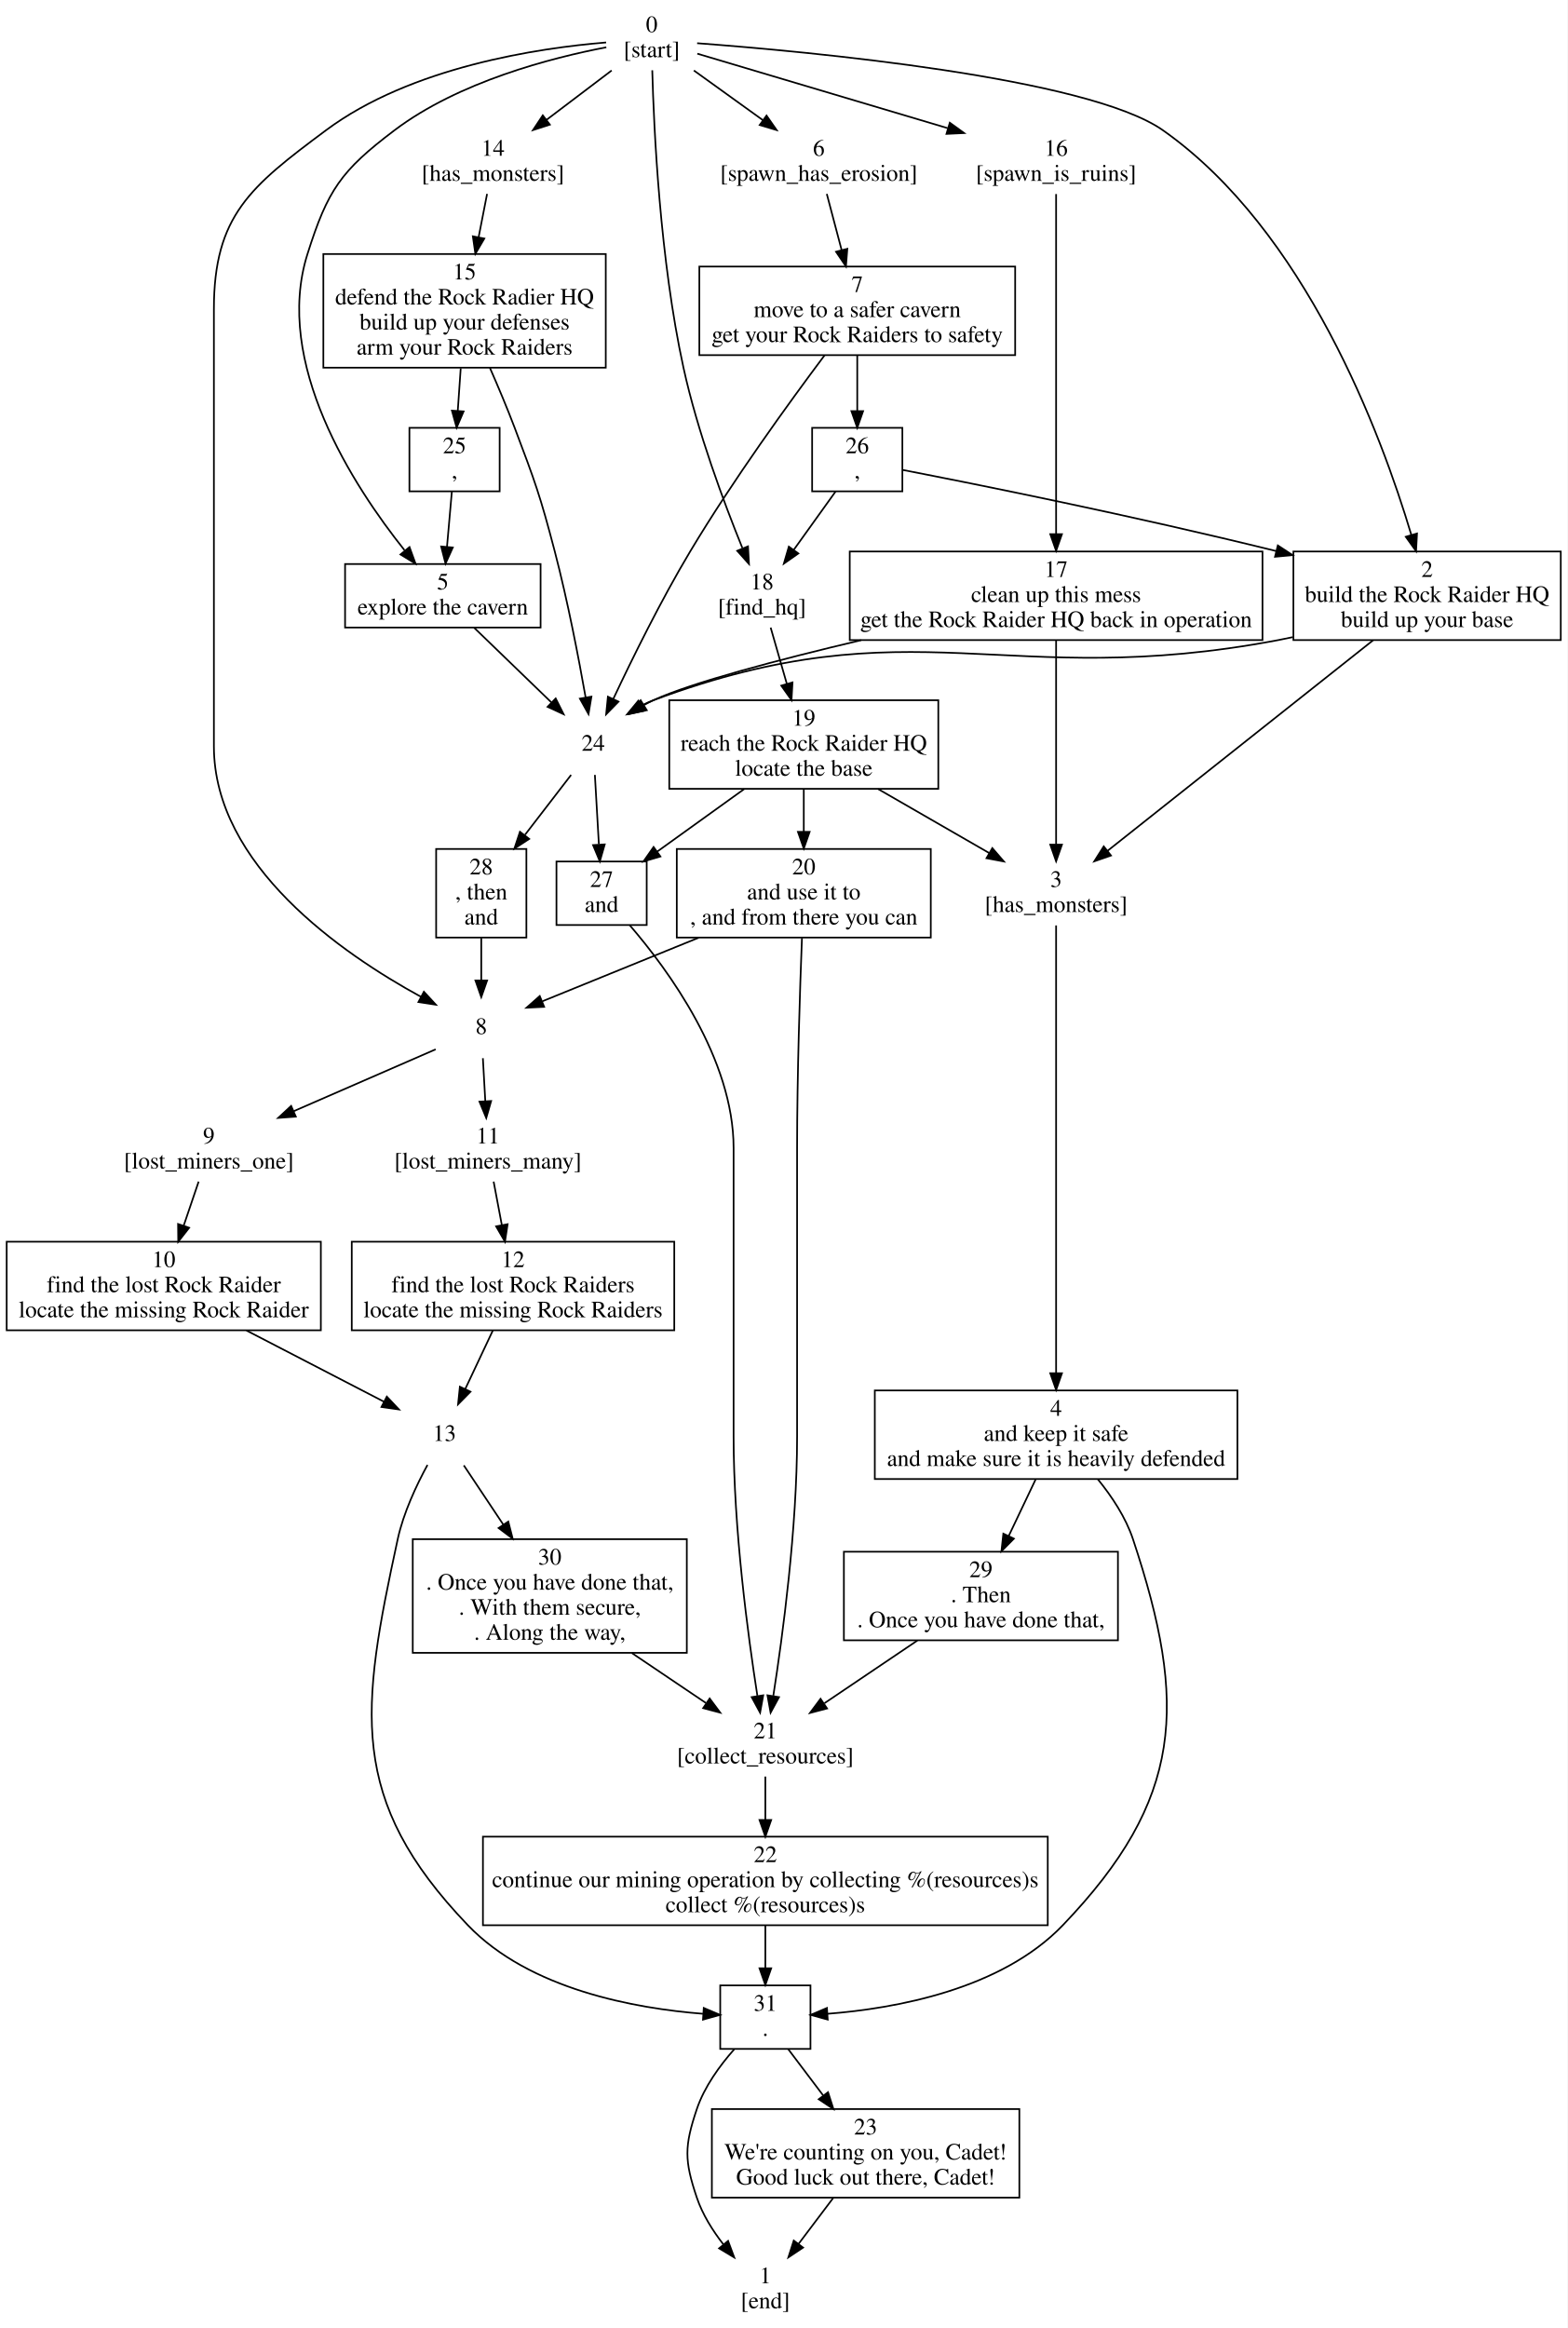
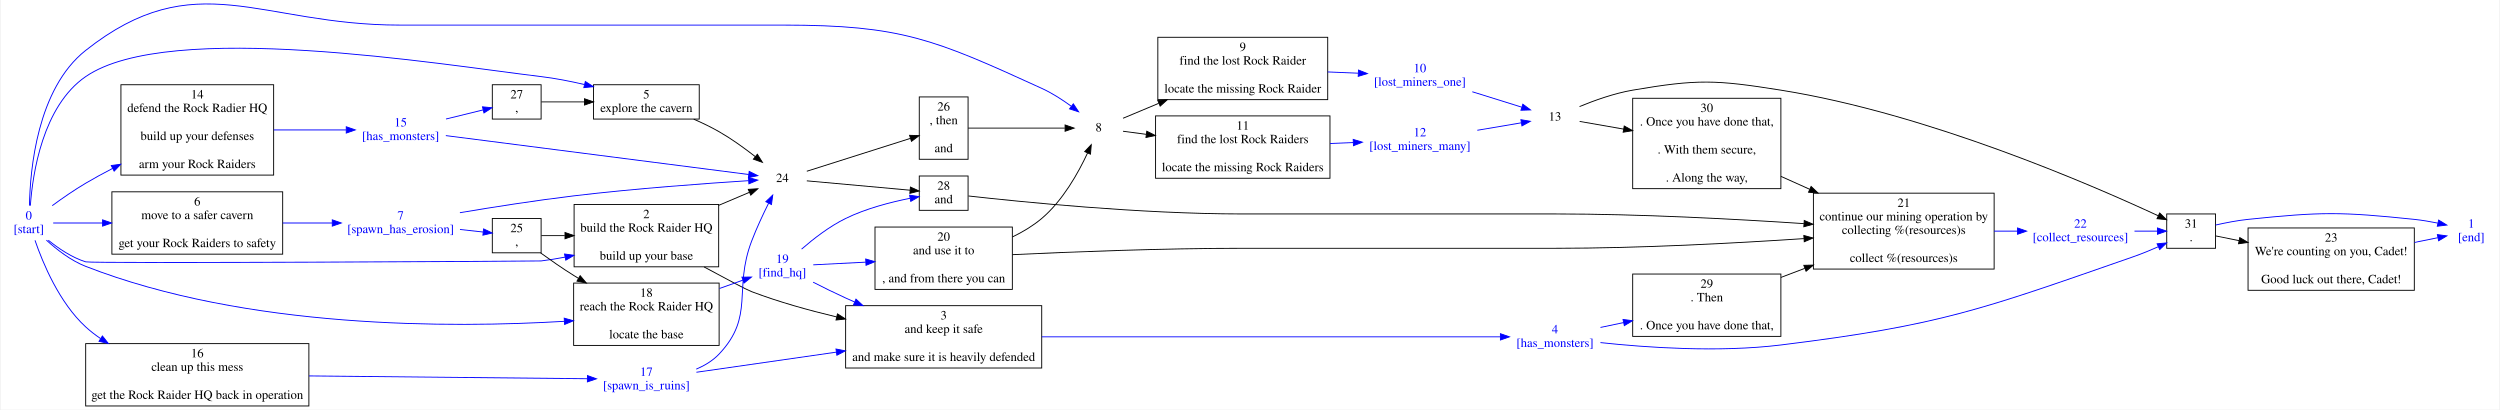
- <svg xmlns="http://www.w3.org/2000/svg" width="938pt" height="1393pt" viewBox="0.00 0.00 938.00 1393.00">
-   <g id="graph0" class="graph" transform="scale(1 1) rotate(0) translate(4 1389)">
-     <polygon fill="white" stroke="transparent" points="-4,4 -4,-1389 934,-1389 934,4 -4,4" />
+ <svg xmlns="http://www.w3.org/2000/svg" width="2765pt" height="453pt" viewBox="0.00 0.00 2765.00 453.27">
+   <g id="graph0" class="graph" transform="scale(1 1) rotate(0) translate(4 449.27)">
+     <polygon fill="white" stroke="transparent" points="-4,4 -4,-449.27 2761,-449.27 2761,4 -4,4" />
    <g id="node1" class="node">
-       <text text-anchor="middle" x="386" y="-1369.8" font-family="Times,serif" font-size="14.00">0</text>
-       <text text-anchor="middle" x="386" y="-1354.8" font-family="Times,serif" font-size="14.00">[start]</text>
+       <text text-anchor="middle" x="27" y="-206.3" font-family="Times,serif" font-size="14.00" fill="blue">0</text>
+       <text text-anchor="middle" x="27" y="-191.3" font-family="Times,serif" font-size="14.00" fill="blue">[start]</text>
    </g>
    <g id="node3" class="node">
-       <polygon fill="none" stroke="black" points="930,-1059 770,-1059 770,-1006 930,-1006 930,-1059" />
-       <text text-anchor="middle" x="850" y="-1043.8" font-family="Times,serif" font-size="14.00">2</text>
-       <text text-anchor="middle" x="850" y="-1028.8" font-family="Times,serif" font-size="14.00">build the Rock Raider HQ</text>
-       <text text-anchor="middle" x="850" y="-1013.8" font-family="Times,serif" font-size="14.00">build up your base</text>
+       <polygon fill="none" stroke="black" points="790.5,-223 630.5,-223 630.5,-154 790.5,-154 790.5,-223" />
+       <text text-anchor="middle" x="710.5" y="-207.8" font-family="Times,serif" font-size="14.00">2</text>
+       <text text-anchor="middle" x="710.5" y="-192.8" font-family="Times,serif" font-size="14.00">build the Rock Raider HQ</text>
+       <text text-anchor="middle" x="710.5" y="-161.8" font-family="Times,serif" font-size="14.00">build up your base</text>
    </g>
    <g id="edge2" class="edge">
-       <path fill="none" stroke="black" d="M413.18,-1363.14C479.42,-1358.17 647.02,-1342.7 692,-1311 777.25,-1250.92 822.53,-1129.29 840.54,-1069.01" />
-       <polygon fill="black" stroke="black" points="843.97,-1069.77 843.4,-1059.19 837.25,-1067.82 843.97,-1069.77" />
+       <path fill="none" stroke="blue" d="M48.64,-183.41C59.95,-174.26 74.75,-164.27 90,-159.5 96.33,-157.52 591.52,-160.2 594,-160.5 602.63,-161.55 611.55,-163.01 620.43,-164.72" />
+       <polygon fill="blue" stroke="blue" points="619.92,-168.19 630.42,-166.75 621.32,-161.33 619.92,-168.19" />
    </g>
    <g id="node6" class="node">
-       <polygon fill="none" stroke="black" points="319.5,-1051.5 202.5,-1051.5 202.5,-1013.5 319.5,-1013.5 319.5,-1051.5" />
-       <text text-anchor="middle" x="261" y="-1036.3" font-family="Times,serif" font-size="14.00">5</text>
-       <text text-anchor="middle" x="261" y="-1021.3" font-family="Times,serif" font-size="14.00">explore the cavern</text>
+       <polygon fill="none" stroke="black" points="769,-355.5 652,-355.5 652,-317.5 769,-317.5 769,-355.5" />
+       <text text-anchor="middle" x="710.5" y="-340.3" font-family="Times,serif" font-size="14.00">5</text>
+       <text text-anchor="middle" x="710.5" y="-325.3" font-family="Times,serif" font-size="14.00">explore the cavern</text>
    </g>
    <g id="edge1" class="edge">
-       <path fill="none" stroke="black" d="M358.83,-1360.71C326.04,-1354.42 270.52,-1340.15 232,-1311 199.95,-1286.75 192.12,-1275.33 180,-1237 159.43,-1171.95 207.49,-1098.11 238.07,-1059.77" />
-       <polygon fill="black" stroke="black" points="241.06,-1061.65 244.68,-1051.69 235.64,-1057.22 241.06,-1061.65" />
+       <path fill="none" stroke="blue" d="M28.76,-221.67C31.31,-256.99 42.37,-331.73 90,-364.5 182.27,-427.98 482.79,-377.79 594,-364.5 609.63,-362.63 626.2,-359.39 641.76,-355.76" />
+       <polygon fill="blue" stroke="blue" points="642.93,-359.08 651.83,-353.33 641.28,-352.28 642.93,-359.08" />
    </g>
    <g id="node7" class="node">
-       <text text-anchor="middle" x="486" y="-1295.8" font-family="Times,serif" font-size="14.00">6</text>
-       <text text-anchor="middle" x="486" y="-1280.8" font-family="Times,serif" font-size="14.00">[spawn_has_erosion]</text>
+       <polygon fill="none" stroke="black" points="308,-237 119,-237 119,-168 308,-168 308,-237" />
+       <text text-anchor="middle" x="213.5" y="-221.8" font-family="Times,serif" font-size="14.00">6</text>
+       <text text-anchor="middle" x="213.5" y="-206.8" font-family="Times,serif" font-size="14.00">move to a safer cavern</text>
+       <text text-anchor="middle" x="213.5" y="-175.8" font-family="Times,serif" font-size="14.00">get your Rock Raiders to safety</text>
    </g>
    <g id="edge5" class="edge">
-       <path fill="none" stroke="black" d="M411.23,-1346.83C423.79,-1337.79 439.13,-1326.75 452.64,-1317.02" />
-       <polygon fill="black" stroke="black" points="454.7,-1319.85 460.77,-1311.16 450.61,-1314.17 454.7,-1319.85" />
+       <path fill="none" stroke="blue" d="M54.04,-202.5C68.81,-202.5 88.36,-202.5 108.68,-202.5" />
+       <polygon fill="blue" stroke="blue" points="108.69,-206 118.69,-202.5 108.69,-199 108.69,-206" />
    </g>
    <g id="node9" class="node">
-       <text text-anchor="middle" x="284" y="-770.3" font-family="Times,serif" font-size="14.00">8</text>
+       <text text-anchor="middle" x="1211" y="-303.8" font-family="Times,serif" font-size="14.00">8</text>
    </g>
    <g id="edge7" class="edge">
-       <path fill="none" stroke="black" d="M358.72,-1363.6C318.34,-1360.27 241.97,-1349.01 191,-1311 146.02,-1277.46 124,-1260.11 124,-1204 124,-1204 124,-1204 124,-942.5 124,-871.24 200.65,-818.38 247.84,-792.59" />
-       <polygon fill="black" stroke="black" points="249.67,-795.58 256.86,-787.8 246.39,-789.4 249.67,-795.58" />
+       <path fill="none" stroke="blue" d="M27.78,-221.77C28.48,-261.23 36.25,-351.03 90,-393.5 211.58,-489.56 282.56,-421.5 437.5,-421.5 437.5,-421.5 437.5,-421.5 862,-421.5 992.86,-421.5 1028.97,-405.89 1148,-351.5 1159.33,-346.32 1170.73,-338.99 1180.61,-331.78" />
+       <polygon fill="blue" stroke="blue" points="1182.99,-334.37 1188.86,-325.54 1178.77,-328.78 1182.99,-334.37" />
    </g>
    <g id="node15" class="node">
-       <text text-anchor="middle" x="291" y="-1295.8" font-family="Times,serif" font-size="14.00">14</text>
-       <text text-anchor="middle" x="291" y="-1280.8" font-family="Times,serif" font-size="14.00">[has_monsters]</text>
+       <polygon fill="none" stroke="black" points="298,-355.5 129,-355.5 129,-255.5 298,-255.5 298,-355.5" />
+       <text text-anchor="middle" x="213.5" y="-340.3" font-family="Times,serif" font-size="14.00">14</text>
+       <text text-anchor="middle" x="213.5" y="-325.3" font-family="Times,serif" font-size="14.00">defend the Rock Radier HQ</text>
+       <text text-anchor="middle" x="213.5" y="-294.3" font-family="Times,serif" font-size="14.00">build up your defenses</text>
+       <text text-anchor="middle" x="213.5" y="-263.3" font-family="Times,serif" font-size="14.00">arm your Rock Raiders</text>
    </g>
    <g id="edge4" class="edge">
-       <path fill="none" stroke="black" d="M362.03,-1346.83C350.21,-1337.88 335.8,-1326.96 323.06,-1317.3" />
-       <polygon fill="black" stroke="black" points="325.05,-1314.41 314.96,-1311.16 320.82,-1319.99 325.05,-1314.41" />
+       <path fill="none" stroke="blue" d="M52.99,-221.69C64.05,-229.79 77.38,-239.06 90,-246.5 99.51,-252.11 109.64,-257.64 119.84,-262.94" />
+       <polygon fill="blue" stroke="blue" points="118.31,-266.09 128.81,-267.52 121.5,-259.86 118.31,-266.09" />
    </g>
    <g id="node17" class="node">
-       <text text-anchor="middle" x="628" y="-1295.8" font-family="Times,serif" font-size="14.00">16</text>
-       <text text-anchor="middle" x="628" y="-1280.8" font-family="Times,serif" font-size="14.00">[spawn_is_ruins]</text>
+       <polygon fill="none" stroke="black" points="337,-69 90,-69 90,0 337,0 337,-69" />
+       <text text-anchor="middle" x="213.5" y="-53.8" font-family="Times,serif" font-size="14.00">16</text>
+       <text text-anchor="middle" x="213.5" y="-38.8" font-family="Times,serif" font-size="14.00">clean up this mess</text>
+       <text text-anchor="middle" x="213.5" y="-7.8" font-family="Times,serif" font-size="14.00">get the Rock Raider HQ back in operation</text>
    </g>
    <g id="edge3" class="edge">
-       <path fill="none" stroke="black" d="M413.29,-1356.88C449.37,-1346.15 514.1,-1326.89 563.08,-1312.32" />
-       <polygon fill="black" stroke="black" points="564.38,-1315.58 572.96,-1309.37 562.38,-1308.87 564.38,-1315.58" />
+       <path fill="none" stroke="blue" d="M33.91,-183.31C42.52,-158.22 60.75,-114.33 90,-87.5 95.05,-82.87 100.56,-78.6 106.37,-74.67" />
+       <polygon fill="blue" stroke="blue" points="108.5,-77.47 115.07,-69.16 104.75,-71.56 108.5,-77.47" />
    </g>
    <g id="node19" class="node">
-       <text text-anchor="middle" x="452" y="-1036.3" font-family="Times,serif" font-size="14.00">18</text>
-       <text text-anchor="middle" x="452" y="-1021.3" font-family="Times,serif" font-size="14.00">[find_hq]</text>
+       <polygon fill="none" stroke="black" points="791,-136 630,-136 630,-67 791,-67 791,-136" />
+       <text text-anchor="middle" x="710.5" y="-120.8" font-family="Times,serif" font-size="14.00">18</text>
+       <text text-anchor="middle" x="710.5" y="-105.8" font-family="Times,serif" font-size="14.00">reach the Rock Raider HQ</text>
+       <text text-anchor="middle" x="710.5" y="-74.8" font-family="Times,serif" font-size="14.00">locate the base</text>
    </g>
    <g id="edge6" class="edge">
-       <path fill="none" stroke="black" d="M386.33,-1346.94C387.26,-1312.13 390.91,-1233.46 405,-1169 413.39,-1130.61 429.3,-1088.05 440.27,-1061.06" />
-       <polygon fill="black" stroke="black" points="443.63,-1062.09 444.21,-1051.51 437.16,-1059.42 443.63,-1062.09" />
+       <path fill="none" stroke="blue" d="M46.56,-183.49C58.03,-173.02 73.64,-160.88 90,-154.5 267.89,-85.08 495.75,-86.29 619.57,-93.67" />
+       <polygon fill="blue" stroke="blue" points="619.56,-97.18 629.76,-94.31 620,-90.19 619.56,-97.18" />
    </g>
    <g id="node2" class="node">
-       <text text-anchor="middle" x="454" y="-22.8" font-family="Times,serif" font-size="14.00">1</text>
-       <text text-anchor="middle" x="454" y="-7.8" font-family="Times,serif" font-size="14.00">[end]</text>
+       <text text-anchor="middle" x="2730" y="-197.3" font-family="Times,serif" font-size="14.00" fill="blue">1</text>
+       <text text-anchor="middle" x="2730" y="-182.3" font-family="Times,serif" font-size="14.00" fill="blue">[end]</text>
    </g>
    <g id="node4" class="node">
-       <text text-anchor="middle" x="628" y="-858.3" font-family="Times,serif" font-size="14.00">3</text>
-       <text text-anchor="middle" x="628" y="-843.3" font-family="Times,serif" font-size="14.00">[has_monsters]</text>
+       <polygon fill="none" stroke="black" points="1148,-111 931,-111 931,-42 1148,-42 1148,-111" />
+       <text text-anchor="middle" x="1039.5" y="-95.8" font-family="Times,serif" font-size="14.00">3</text>
+       <text text-anchor="middle" x="1039.5" y="-80.8" font-family="Times,serif" font-size="14.00">and keep it safe</text>
+       <text text-anchor="middle" x="1039.5" y="-49.8" font-family="Times,serif" font-size="14.00">and make sure it is heavily defended</text>
    </g>
    <g id="edge9" class="edge">
-       <path fill="none" stroke="black" d="M817.72,-1005.91C775.1,-972.12 700.59,-913.05 658.76,-879.88" />
-       <polygon fill="black" stroke="black" points="660.85,-877.08 650.84,-873.61 656.5,-882.56 660.85,-877.08" />
+       <path fill="none" stroke="black" d="M774.37,-153.86C798.19,-140.91 821.04,-128.76 827,-126.5 856.77,-115.21 889.88,-105.94 920.91,-98.57" />
+       <polygon fill="black" stroke="black" points="921.96,-101.92 930.91,-96.24 920.37,-95.1 921.96,-101.92" />
    </g>
    <g id="node25" class="node">
-       <text text-anchor="middle" x="351" y="-939.8" font-family="Times,serif" font-size="14.00">24</text>
+       <text text-anchor="middle" x="861" y="-247.8" font-family="Times,serif" font-size="14.00">24</text>
    </g>
    <g id="edge8" class="edge">
-       <path fill="none" stroke="black" d="M769.63,-1007.76C766.73,-1007.13 763.84,-1006.54 761,-1006 596.94,-974.87 543.51,-1028.22 387,-970 384.61,-969.11 382.24,-968.02 379.91,-966.8" />
-       <polygon fill="black" stroke="black" points="381.64,-963.76 371.27,-961.58 378.02,-969.75 381.64,-963.76" />
+       <path fill="none" stroke="black" d="M790.53,-222.03C802.4,-227.06 814.09,-232.03 824.41,-236.4" />
+       <polygon fill="black" stroke="black" points="823.27,-239.72 833.84,-240.4 826,-233.28 823.27,-239.72" />
    </g>
    <g id="node5" class="node">
-       <polygon fill="none" stroke="black" points="736.5,-557 519.5,-557 519.5,-504 736.5,-504 736.5,-557" />
-       <text text-anchor="middle" x="628" y="-541.8" font-family="Times,serif" font-size="14.00">4</text>
-       <text text-anchor="middle" x="628" y="-526.8" font-family="Times,serif" font-size="14.00">and keep it safe</text>
-       <text text-anchor="middle" x="628" y="-511.8" font-family="Times,serif" font-size="14.00">and make sure it is heavily defended</text>
+       <text text-anchor="middle" x="1716" y="-80.3" font-family="Times,serif" font-size="14.00" fill="blue">4</text>
+       <text text-anchor="middle" x="1716" y="-65.3" font-family="Times,serif" font-size="14.00" fill="blue">[has_monsters]</text>
    </g>
    <g id="edge10" class="edge">
-       <path fill="none" stroke="black" d="M628,-835.27C628,-783.74 628,-636.36 628,-567.62" />
-       <polygon fill="black" stroke="black" points="631.5,-567.29 628,-557.29 624.5,-567.29 631.5,-567.29" />
+       <path fill="none" stroke="blue" d="M1148.12,-76.5C1291.85,-76.5 1541.55,-76.5 1655.37,-76.5" />
+       <polygon fill="blue" stroke="blue" points="1655.63,-80 1665.63,-76.5 1655.63,-73 1655.63,-80" />
    </g>
    <g id="node30" class="node">
-       <polygon fill="none" stroke="black" points="665,-460.5 501,-460.5 501,-407.5 665,-407.5 665,-460.5" />
-       <text text-anchor="middle" x="583" y="-445.3" font-family="Times,serif" font-size="14.00">29</text>
-       <text text-anchor="middle" x="583" y="-430.3" font-family="Times,serif" font-size="14.00">. Then</text>
-       <text text-anchor="middle" x="583" y="-415.3" font-family="Times,serif" font-size="14.00">. Once you have done that,</text>
+       <polygon fill="none" stroke="black" points="1966,-146 1802,-146 1802,-77 1966,-77 1966,-146" />
+       <text text-anchor="middle" x="1884" y="-130.8" font-family="Times,serif" font-size="14.00">29</text>
+       <text text-anchor="middle" x="1884" y="-115.8" font-family="Times,serif" font-size="14.00">. Then</text>
+       <text text-anchor="middle" x="1884" y="-84.8" font-family="Times,serif" font-size="14.00">. Once you have done that,</text>
    </g>
    <g id="edge11" class="edge">
-       <path fill="none" stroke="black" d="M615.7,-503.68C610.74,-493.26 604.94,-481.08 599.62,-469.89" />
-       <polygon fill="black" stroke="black" points="602.74,-468.32 595.28,-460.79 596.42,-471.32 602.74,-468.32" />
+       <path fill="none" stroke="blue" d="M1766.36,-86.91C1774.48,-88.62 1783.12,-90.44 1791.89,-92.29" />
+       <polygon fill="blue" stroke="blue" points="1791.3,-95.74 1801.81,-94.38 1792.75,-88.89 1791.3,-95.74" />
    </g>
    <g id="node32" class="node">
-       <polygon fill="none" stroke="black" points="481,-201 427,-201 427,-163 481,-163 481,-201" />
-       <text text-anchor="middle" x="454" y="-185.8" font-family="Times,serif" font-size="14.00">31</text>
-       <text text-anchor="middle" x="454" y="-170.8" font-family="Times,serif" font-size="14.00">.</text>
+       <polygon fill="none" stroke="black" points="2447,-212.5 2393,-212.5 2393,-174.5 2447,-174.5 2447,-212.5" />
+       <text text-anchor="middle" x="2420" y="-197.3" font-family="Times,serif" font-size="14.00">31</text>
+       <text text-anchor="middle" x="2420" y="-182.3" font-family="Times,serif" font-size="14.00">.</text>
    </g>
    <g id="edge12" class="edge">
-       <path fill="none" stroke="black" d="M653.01,-503.82C661.37,-493.53 669.67,-481.03 674,-468 706.93,-368.98 704.21,-312.33 632,-237 595.08,-198.48 531.66,-187.19 491.34,-184.02" />
-       <polygon fill="black" stroke="black" points="491.32,-180.52 481.11,-183.36 490.86,-187.5 491.32,-180.52" />
+       <path fill="none" stroke="blue" d="M1766.33,-70.13C1816.72,-64.69 1897.09,-59 1966,-67.5 2143.8,-89.44 2187.8,-106.62 2357,-165.5 2365.75,-168.55 2374.96,-172.36 2383.53,-176.17" />
+       <polygon fill="blue" stroke="blue" points="2382.32,-179.47 2392.87,-180.45 2385.24,-173.1 2382.32,-179.47" />
    </g>
    <g id="edge13" class="edge">
-       <path fill="none" stroke="black" d="M279.65,-1013.47C293.06,-1000.5 311.31,-982.87 325.99,-968.68" />
-       <polygon fill="black" stroke="black" points="328.54,-971.08 333.29,-961.62 323.67,-966.05 328.54,-971.08" />
+       <path fill="none" stroke="black" d="M762.88,-317.41C772.44,-313.24 782.18,-308.55 791,-303.5 804.86,-295.57 819.12,-285.25 831.06,-275.89" />
+       <polygon fill="black" stroke="black" points="833.29,-278.59 838.91,-269.61 828.92,-273.12 833.29,-278.59" />
    </g>
    <g id="node8" class="node">
-       <polygon fill="none" stroke="black" points="603.5,-1229.5 414.5,-1229.5 414.5,-1176.5 603.5,-1176.5 603.5,-1229.5" />
-       <text text-anchor="middle" x="509" y="-1214.3" font-family="Times,serif" font-size="14.00">7</text>
-       <text text-anchor="middle" x="509" y="-1199.3" font-family="Times,serif" font-size="14.00">move to a safer cavern</text>
-       <text text-anchor="middle" x="509" y="-1184.3" font-family="Times,serif" font-size="14.00">get your Rock Raiders to safety</text>
+       <text text-anchor="middle" x="438.5" y="-206.3" font-family="Times,serif" font-size="14.00" fill="blue">7</text>
+       <text text-anchor="middle" x="438.5" y="-191.3" font-family="Times,serif" font-size="14.00" fill="blue">[spawn_has_erosion]</text>
    </g>
    <g id="edge14" class="edge">
-       <path fill="none" stroke="black" d="M490.77,-1272.97C493.33,-1263.27 496.58,-1250.96 499.63,-1239.44" />
-       <polygon fill="black" stroke="black" points="503.06,-1240.15 502.23,-1229.59 496.29,-1238.37 503.06,-1240.15" />
+       <path fill="none" stroke="blue" d="M308.1,-202.5C326.34,-202.5 345.23,-202.5 362.75,-202.5" />
+       <polygon fill="blue" stroke="blue" points="362.9,-206 372.9,-202.5 362.9,-199 362.9,-206" />
    </g>
    <g id="edge15" class="edge">
-       <path fill="none" stroke="black" d="M489.43,-1176.38C468.39,-1148.32 434.53,-1101.62 409,-1059 391.47,-1029.73 374.16,-994.51 363.08,-970.93" />
-       <polygon fill="black" stroke="black" points="366.12,-969.17 358.73,-961.59 359.78,-972.13 366.12,-969.17" />
+       <path fill="none" stroke="blue" d="M504.14,-213.89C540.94,-220.07 587.95,-227.46 630,-232.5 698.13,-240.67 778.05,-246.41 823.48,-249.32" />
+       <polygon fill="blue" stroke="blue" points="823.52,-252.83 833.72,-249.96 823.96,-245.84 823.52,-252.83" />
+     </g>
+     <g id="node26" class="node">
+       <polygon fill="none" stroke="black" points="594,-207.5 540,-207.5 540,-169.5 594,-169.5 594,-207.5" />
+       <text text-anchor="middle" x="567" y="-192.3" font-family="Times,serif" font-size="14.00">25</text>
+       <text text-anchor="middle" x="567" y="-177.3" font-family="Times,serif" font-size="14.00">,</text>
+     </g>
+     <g id="edge16" class="edge">
+       <path fill="none" stroke="blue" d="M504.23,-195.34C513.02,-194.36 521.78,-193.39 529.81,-192.5" />
+       <polygon fill="blue" stroke="blue" points="530.35,-195.97 539.9,-191.39 529.58,-189.01 530.35,-195.97" />
+     </g>
+     <g id="node10" class="node">
+       <polygon fill="none" stroke="black" points="1464.5,-408 1276.5,-408 1276.5,-339 1464.5,-339 1464.5,-408" />
+       <text text-anchor="middle" x="1370.5" y="-392.8" font-family="Times,serif" font-size="14.00">9</text>
+       <text text-anchor="middle" x="1370.5" y="-377.8" font-family="Times,serif" font-size="14.00">find the lost Rock Raider</text>
+       <text text-anchor="middle" x="1370.5" y="-346.8" font-family="Times,serif" font-size="14.00">locate the missing Rock Raider</text>
+     </g>
+     <g id="edge17" class="edge">
+       <path fill="none" stroke="black" d="M1238.01,-318.4C1249.19,-323.08 1262.99,-328.87 1277.42,-334.91" />
+       <polygon fill="black" stroke="black" points="1276.38,-338.27 1286.96,-338.91 1279.09,-331.82 1276.38,-338.27" />
+     </g>
+     <g id="node12" class="node">
+       <polygon fill="none" stroke="black" points="1467,-321 1274,-321 1274,-252 1467,-252 1467,-321" />
+       <text text-anchor="middle" x="1370.5" y="-305.8" font-family="Times,serif" font-size="14.00">11</text>
+       <text text-anchor="middle" x="1370.5" y="-290.8" font-family="Times,serif" font-size="14.00">find the lost Rock Raiders</text>
+       <text text-anchor="middle" x="1370.5" y="-259.8" font-family="Times,serif" font-size="14.00">locate the missing Rock Raiders</text>
+     </g>
+     <g id="edge18" class="edge">
+       <path fill="none" stroke="black" d="M1238.01,-304.03C1245.59,-303.02 1254.39,-301.85 1263.77,-300.6" />
+       <polygon fill="black" stroke="black" points="1264.27,-304.06 1273.72,-299.27 1263.35,-297.12 1264.27,-304.06" />
+     </g>
+     <g id="node11" class="node">
+       <text text-anchor="middle" x="1566.5" y="-369.3" font-family="Times,serif" font-size="14.00" fill="blue">10</text>
+       <text text-anchor="middle" x="1566.5" y="-354.3" font-family="Times,serif" font-size="14.00" fill="blue">[lost_miners_one]</text>
+     </g>
+     <g id="edge19" class="edge">
+       <path fill="none" stroke="blue" d="M1464.52,-369.66C1475.87,-369.2 1487.29,-368.73 1498.16,-368.28" />
+       <polygon fill="blue" stroke="blue" points="1498.55,-371.76 1508.4,-367.85 1498.26,-364.77 1498.55,-371.76" />
+     </g>
+     <g id="node14" class="node">
+       <text text-anchor="middle" x="1716" y="-315.8" font-family="Times,serif" font-size="14.00">13</text>
+     </g>
+     <g id="edge20" class="edge">
+       <path fill="none" stroke="blue" d="M1624.53,-347.72C1642.92,-341.98 1662.78,-335.78 1679.2,-330.67" />
+       <polygon fill="blue" stroke="blue" points="1680.42,-333.95 1688.93,-327.63 1678.34,-327.27 1680.42,-333.95" />
+     </g>
+     <g id="node13" class="node">
+       <text text-anchor="middle" x="1566.5" y="-298.3" font-family="Times,serif" font-size="14.00" fill="blue">12</text>
+       <text text-anchor="middle" x="1566.5" y="-283.3" font-family="Times,serif" font-size="14.00" fill="blue">[lost_miners_many]</text>
+     </g>
+     <g id="edge21" class="edge">
+       <path fill="none" stroke="blue" d="M1467.08,-290.44C1475.71,-290.8 1484.37,-291.15 1492.76,-291.5" />
+       <polygon fill="blue" stroke="blue" points="1492.71,-295 1502.85,-291.92 1493,-288.01 1492.71,-295" />
+     </g>
+     <g id="edge22" class="edge">
+       <path fill="none" stroke="blue" d="M1630.05,-305.1C1646.61,-307.91 1663.93,-310.84 1678.58,-313.33" />
+       <polygon fill="blue" stroke="blue" points="1678.29,-316.83 1688.73,-315.05 1679.46,-309.93 1678.29,-316.83" />
+     </g>
+     <g id="node31" class="node">
+       <polygon fill="none" stroke="black" points="1966,-340.5 1802,-340.5 1802,-240.5 1966,-240.5 1966,-340.5" />
+       <text text-anchor="middle" x="1884" y="-325.3" font-family="Times,serif" font-size="14.00">30</text>
+       <text text-anchor="middle" x="1884" y="-310.3" font-family="Times,serif" font-size="14.00">. Once you have done that,</text>
+       <text text-anchor="middle" x="1884" y="-279.3" font-family="Times,serif" font-size="14.00">. With them secure,</text>
+       <text text-anchor="middle" x="1884" y="-248.3" font-family="Times,serif" font-size="14.00">. Along the way,</text>
+     </g>
+     <g id="edge23" class="edge">
+       <path fill="none" stroke="black" d="M1743.3,-314.9C1756.8,-312.55 1774.13,-309.52 1791.96,-306.4" />
+       <polygon fill="black" stroke="black" points="1792.65,-309.84 1801.9,-304.67 1791.45,-302.94 1792.65,-309.84" />
+     </g>
+     <g id="edge24" class="edge">
+       <path fill="none" stroke="black" d="M1743.18,-331.34C1759.68,-338.15 1781.64,-346.01 1802,-349.5 1873.84,-361.81 1894.02,-360.98 1966,-349.5 2127.54,-323.73 2308.24,-245.49 2383.31,-210.6" />
+       <polygon fill="black" stroke="black" points="2385.2,-213.58 2392.78,-206.17 2382.24,-207.24 2385.2,-213.58" />
+     </g>
+     <g id="node16" class="node">
+       <text text-anchor="middle" x="438.5" y="-309.3" font-family="Times,serif" font-size="14.00" fill="blue">15</text>
+       <text text-anchor="middle" x="438.5" y="-294.3" font-family="Times,serif" font-size="14.00" fill="blue">[has_monsters]</text>
+     </g>
+     <g id="edge25" class="edge">
+       <path fill="none" stroke="blue" d="M298.17,-305.5C324.77,-305.5 353.63,-305.5 378.15,-305.5" />
+       <polygon fill="blue" stroke="blue" points="378.37,-309 388.37,-305.5 378.37,-302 378.37,-309" />
+     </g>
+     <g id="edge26" class="edge">
+       <path fill="none" stroke="blue" d="M488.56,-299.2C574.02,-288.23 748.26,-265.85 823.76,-256.15" />
+       <polygon fill="blue" stroke="blue" points="824.27,-259.62 833.74,-254.87 823.38,-252.67 824.27,-259.62" />
+     </g>
+     <g id="node28" class="node">
+       <polygon fill="none" stroke="black" points="594,-355.5 540,-355.5 540,-317.5 594,-317.5 594,-355.5" />
+       <text text-anchor="middle" x="567" y="-340.3" font-family="Times,serif" font-size="14.00">27</text>
+       <text text-anchor="middle" x="567" y="-325.3" font-family="Times,serif" font-size="14.00">,</text>
+     </g>
+     <g id="edge27" class="edge">
+       <path fill="none" stroke="blue" d="M488.77,-317.57C502.46,-320.93 517.06,-324.51 529.84,-327.64" />
+       <polygon fill="blue" stroke="blue" points="529.11,-331.06 539.65,-330.04 530.77,-324.26 529.11,-331.06" />
+     </g>
+     <g id="node18" class="node">
+       <text text-anchor="middle" x="710.5" y="-33.3" font-family="Times,serif" font-size="14.00" fill="blue">17</text>
+       <text text-anchor="middle" x="710.5" y="-18.3" font-family="Times,serif" font-size="14.00" fill="blue">[spawn_is_ruins]</text>
+     </g>
+     <g id="edge28" class="edge">
+       <path fill="none" stroke="blue" d="M337.18,-33.26C434.73,-32.28 567.32,-30.94 645.12,-30.15" />
+       <polygon fill="blue" stroke="blue" points="645.29,-33.65 655.26,-30.05 645.22,-26.65 645.29,-33.65" />
+     </g>
+     <g id="edge30" class="edge">
+       <path fill="none" stroke="blue" d="M765.86,-37.31C807.92,-43.36 867.71,-51.95 920.58,-59.55" />
+       <polygon fill="blue" stroke="blue" points="920.31,-63.05 930.71,-61.01 921.31,-56.12 920.31,-63.05" />
+     </g>
+     <g id="edge29" class="edge">
+       <path fill="none" stroke="blue" d="M765.7,-40.74C775.1,-44.74 784.07,-50.16 791,-57.5 830.67,-99.55 806.46,-128.46 827,-182.5 832.38,-196.64 839.51,-211.87 845.76,-224.41" />
+       <polygon fill="blue" stroke="blue" points="842.68,-226.08 850.33,-233.41 848.93,-222.91 842.68,-226.08" />
+     </g>
+     <g id="node20" class="node">
+       <text text-anchor="middle" x="861" y="-158.3" font-family="Times,serif" font-size="14.00" fill="blue">19</text>
+       <text text-anchor="middle" x="861" y="-143.3" font-family="Times,serif" font-size="14.00" fill="blue">[find_hq]</text>
+     </g>
+     <g id="edge31" class="edge">
+       <path fill="none" stroke="blue" d="M791.4,-130.02C800.28,-133.19 809.06,-136.32 817.21,-139.23" />
+       <polygon fill="blue" stroke="blue" points="816.22,-142.59 826.81,-142.66 818.57,-136 816.22,-142.59" />
+     </g>
+     <g id="edge32" class="edge">
+       <path fill="none" stroke="blue" d="M895.05,-136.98C906.35,-131.2 919.13,-124.87 931,-119.5 934.21,-118.05 937.49,-116.59 940.8,-115.14" />
+       <polygon fill="blue" stroke="blue" points="942.44,-118.25 950.23,-111.07 939.66,-111.82 942.44,-118.25" />
+     </g>
+     <g id="node21" class="node">
+       <polygon fill="none" stroke="black" points="1115.5,-198 963.5,-198 963.5,-129 1115.5,-129 1115.5,-198" />
+       <text text-anchor="middle" x="1039.5" y="-182.8" font-family="Times,serif" font-size="14.00">20</text>
+       <text text-anchor="middle" x="1039.5" y="-167.8" font-family="Times,serif" font-size="14.00">and use it to</text>
+       <text text-anchor="middle" x="1039.5" y="-136.8" font-family="Times,serif" font-size="14.00">, and from there you can</text>
+     </g>
+     <g id="edge33" class="edge">
+       <path fill="none" stroke="blue" d="M895.2,-156.19C911.76,-157.04 932.63,-158.1 953.28,-159.15" />
+       <polygon fill="blue" stroke="blue" points="953.21,-162.66 963.38,-159.67 953.57,-155.66 953.21,-162.66" />
+     </g>
+     <g id="node29" class="node">
+       <polygon fill="none" stroke="black" points="1066.5,-254.5 1012.5,-254.5 1012.5,-216.5 1066.5,-216.5 1066.5,-254.5" />
+       <text text-anchor="middle" x="1039.5" y="-239.3" font-family="Times,serif" font-size="14.00">28</text>
+       <text text-anchor="middle" x="1039.5" y="-224.3" font-family="Times,serif" font-size="14.00">and</text>
+     </g>
+     <g id="edge34" class="edge">
+       <path fill="none" stroke="blue" d="M882.28,-173.59C895.3,-184.92 913.09,-198.74 931,-207.5 953.48,-218.5 980.79,-225.54 1002.26,-229.81" />
+       <polygon fill="blue" stroke="blue" points="1001.81,-233.29 1012.28,-231.69 1003.1,-226.41 1001.81,-233.29" />
+     </g>
+     <g id="edge35" class="edge">
+       <path fill="none" stroke="black" d="M1115.69,-187.1C1127.23,-192.68 1138.45,-199.42 1148,-207.5 1171.23,-227.15 1188.42,-257.79 1198.73,-279.98" />
+       <polygon fill="black" stroke="black" points="1195.58,-281.51 1202.85,-289.21 1201.97,-278.65 1195.58,-281.51" />
+     </g>
+     <g id="node22" class="node">
+       <polygon fill="none" stroke="black" points="2202,-235.5 2002,-235.5 2002,-151.5 2202,-151.5 2202,-235.5" />
+       <text text-anchor="middle" x="2102" y="-220.3" font-family="Times,serif" font-size="14.00">21</text>
+       <text text-anchor="middle" x="2102" y="-205.3" font-family="Times,serif" font-size="14.00">continue our mining operation by</text>
+       <text text-anchor="middle" x="2102" y="-190.3" font-family="Times,serif" font-size="14.00">collecting %(resources)s</text>
+       <text text-anchor="middle" x="2102" y="-159.3" font-family="Times,serif" font-size="14.00">collect %(resources)s</text>
+     </g>
+     <g id="edge36" class="edge">
+       <path fill="none" stroke="black" d="M1115.61,-167.44C1182.28,-170.6 1282.35,-174.5 1369.5,-174.5 1369.5,-174.5 1369.5,-174.5 1717,-174.5 1809.63,-174.5 1914.67,-180.08 1991.45,-185.2" />
+       <polygon fill="black" stroke="black" points="1991.4,-188.7 2001.61,-185.88 1991.87,-181.72 1991.4,-188.7" />
+     </g>
+     <g id="node23" class="node">
+       <text text-anchor="middle" x="2297.5" y="-197.3" font-family="Times,serif" font-size="14.00" fill="blue">22</text>
+       <text text-anchor="middle" x="2297.5" y="-182.3" font-family="Times,serif" font-size="14.00" fill="blue">[collect_resources]</text>
+     </g>
+     <g id="edge37" class="edge">
+       <path fill="none" stroke="blue" d="M2202.02,-193.5C2210.74,-193.5 2219.44,-193.5 2227.84,-193.5" />
+       <polygon fill="blue" stroke="blue" points="2227.9,-197 2237.9,-193.5 2227.9,-190 2227.9,-197" />
+     </g>
+     <g id="edge38" class="edge">
+       <path fill="none" stroke="blue" d="M2357.34,-193.5C2365.98,-193.5 2374.66,-193.5 2382.66,-193.5" />
+       <polygon fill="blue" stroke="blue" points="2382.74,-197 2392.74,-193.5 2382.74,-190 2382.74,-197" />
+     </g>
+     <g id="node24" class="node">
+       <polygon fill="none" stroke="black" points="2667,-197 2483,-197 2483,-128 2667,-128 2667,-197" />
+       <text text-anchor="middle" x="2575" y="-181.8" font-family="Times,serif" font-size="14.00">23</text>
+       <text text-anchor="middle" x="2575" y="-166.8" font-family="Times,serif" font-size="14.00">We're counting on you, Cadet!</text>
+       <text text-anchor="middle" x="2575" y="-135.8" font-family="Times,serif" font-size="14.00">Good luck out there, Cadet!</text>
+     </g>
+     <g id="edge39" class="edge">
+       <path fill="none" stroke="blue" d="M2667.21,-180.98C2676.29,-182.82 2685.08,-184.6 2693.04,-186.21" />
+       <polygon fill="blue" stroke="blue" points="2692.5,-189.68 2702.99,-188.23 2693.89,-182.81 2692.5,-189.68" />
    </g>
    <g id="node27" class="node">
-       <polygon fill="none" stroke="black" points="536,-1133 482,-1133 482,-1095 536,-1095 536,-1133" />
-       <text text-anchor="middle" x="509" y="-1117.8" font-family="Times,serif" font-size="14.00">26</text>
-       <text text-anchor="middle" x="509" y="-1102.8" font-family="Times,serif" font-size="14.00">,</text>
-     </g>
-     <g id="edge16" class="edge">
-       <path fill="none" stroke="black" d="M509,-1176.37C509,-1165.92 509,-1153.8 509,-1143.11" />
-       <polygon fill="black" stroke="black" points="512.5,-1143.01 509,-1133.01 505.5,-1143.01 512.5,-1143.01" />
-     </g>
-     <g id="node10" class="node">
-       <text text-anchor="middle" x="121" y="-704.8" font-family="Times,serif" font-size="14.00">9</text>
-       <text text-anchor="middle" x="121" y="-689.8" font-family="Times,serif" font-size="14.00">[lost_miners_one]</text>
-     </g>
-     <g id="edge17" class="edge">
-       <path fill="none" stroke="black" d="M256.72,-761.12C233.59,-751.04 199.81,-736.33 171.74,-724.1" />
-       <polygon fill="black" stroke="black" points="173.02,-720.84 162.46,-720.06 170.23,-727.26 173.02,-720.84" />
-     </g>
-     <g id="node12" class="node">
-       <text text-anchor="middle" x="288" y="-704.8" font-family="Times,serif" font-size="14.00">11</text>
-       <text text-anchor="middle" x="288" y="-689.8" font-family="Times,serif" font-size="14.00">[lost_miners_many]</text>
-     </g>
-     <g id="edge18" class="edge">
-       <path fill="none" stroke="black" d="M284.97,-755.81C285.4,-748.11 285.93,-738.82 286.41,-730.15" />
-       <polygon fill="black" stroke="black" points="289.92,-730.2 286.98,-720.02 282.93,-729.81 289.92,-730.2" />
-     </g>
-     <g id="node11" class="node">
-       <polygon fill="none" stroke="black" points="188,-646 0,-646 0,-593 188,-593 188,-646" />
-       <text text-anchor="middle" x="94" y="-630.8" font-family="Times,serif" font-size="14.00">10</text>
-       <text text-anchor="middle" x="94" y="-615.8" font-family="Times,serif" font-size="14.00">find the lost Rock Raider</text>
-       <text text-anchor="middle" x="94" y="-600.8" font-family="Times,serif" font-size="14.00">locate the missing Rock Raider</text>
-     </g>
-     <g id="edge19" class="edge">
-       <path fill="none" stroke="black" d="M114.87,-681.96C112.22,-674.15 109.02,-664.74 105.94,-655.65" />
-       <polygon fill="black" stroke="black" points="109.19,-654.35 102.66,-646 102.56,-656.6 109.19,-654.35" />
-     </g>
-     <g id="node14" class="node">
-       <text text-anchor="middle" x="262" y="-526.8" font-family="Times,serif" font-size="14.00">13</text>
-     </g>
-     <g id="edge20" class="edge">
-       <path fill="none" stroke="black" d="M143.5,-592.87C169.81,-579.24 201.6,-562.78 225.63,-550.34" />
-       <polygon fill="black" stroke="black" points="227.48,-553.32 234.75,-545.61 224.26,-547.1 227.48,-553.32" />
-     </g>
-     <g id="node13" class="node">
-       <polygon fill="none" stroke="black" points="399.5,-646 206.5,-646 206.5,-593 399.5,-593 399.5,-646" />
-       <text text-anchor="middle" x="303" y="-630.8" font-family="Times,serif" font-size="14.00">12</text>
-       <text text-anchor="middle" x="303" y="-615.8" font-family="Times,serif" font-size="14.00">find the lost Rock Raiders</text>
-       <text text-anchor="middle" x="303" y="-600.8" font-family="Times,serif" font-size="14.00">locate the missing Rock Raiders</text>
-     </g>
-     <g id="edge21" class="edge">
-       <path fill="none" stroke="black" d="M291.4,-681.96C292.86,-674.24 294.62,-664.94 296.31,-655.94" />
-       <polygon fill="black" stroke="black" points="299.77,-656.48 298.19,-646 292.89,-655.18 299.77,-656.48" />
-     </g>
-     <g id="edge22" class="edge">
-       <path fill="none" stroke="black" d="M290.92,-592.87C285.73,-581.86 279.67,-569 274.44,-557.91" />
-       <polygon fill="black" stroke="black" points="277.54,-556.26 270.11,-548.7 271.2,-559.24 277.54,-556.26" />
-     </g>
-     <g id="node31" class="node">
-       <polygon fill="none" stroke="black" points="407,-468 243,-468 243,-400 407,-400 407,-468" />
-       <text text-anchor="middle" x="325" y="-452.8" font-family="Times,serif" font-size="14.00">30</text>
-       <text text-anchor="middle" x="325" y="-437.8" font-family="Times,serif" font-size="14.00">. Once you have done that,</text>
-       <text text-anchor="middle" x="325" y="-422.8" font-family="Times,serif" font-size="14.00">. With them secure,</text>
-       <text text-anchor="middle" x="325" y="-407.8" font-family="Times,serif" font-size="14.00">. Along the way,</text>
-     </g>
-     <g id="edge23" class="edge">
-       <path fill="none" stroke="black" d="M273.56,-512.17C280.19,-502.21 288.84,-489.24 297.14,-476.79" />
-       <polygon fill="black" stroke="black" points="300.17,-478.55 302.81,-468.29 294.35,-474.67 300.17,-478.55" />
-     </g>
-     <g id="edge24" class="edge">
-       <path fill="none" stroke="black" d="M251.82,-512.43C245.3,-500.46 237.43,-483.82 234,-468 211.88,-366.02 203.79,-312.33 276,-237 312.92,-198.48 376.34,-187.19 416.66,-184.02" />
-       <polygon fill="black" stroke="black" points="417.14,-187.5 426.89,-183.36 416.68,-180.52 417.14,-187.5" />
-     </g>
-     <g id="node16" class="node">
-       <polygon fill="none" stroke="black" points="358.5,-1237 189.5,-1237 189.5,-1169 358.5,-1169 358.5,-1237" />
-       <text text-anchor="middle" x="274" y="-1221.8" font-family="Times,serif" font-size="14.00">15</text>
-       <text text-anchor="middle" x="274" y="-1206.8" font-family="Times,serif" font-size="14.00">defend the Rock Radier HQ</text>
-       <text text-anchor="middle" x="274" y="-1191.8" font-family="Times,serif" font-size="14.00">build up your defenses</text>
-       <text text-anchor="middle" x="274" y="-1176.8" font-family="Times,serif" font-size="14.00">arm your Rock Raiders</text>
-     </g>
-     <g id="edge25" class="edge">
-       <path fill="none" stroke="black" d="M287.48,-1272.97C285.99,-1265.37 284.19,-1256.17 282.4,-1246.99" />
-       <polygon fill="black" stroke="black" points="285.83,-1246.27 280.47,-1237.12 278.96,-1247.61 285.83,-1246.27" />
-     </g>
-     <g id="edge26" class="edge">
-       <path fill="none" stroke="black" d="M289.15,-1168.93C294.12,-1157.63 299.51,-1144.85 304,-1133 316.24,-1100.66 319.25,-1092.45 328,-1059 335.74,-1029.4 342.35,-994.92 346.47,-971.59" />
-       <polygon fill="black" stroke="black" points="349.92,-972.16 348.18,-961.71 343.02,-970.97 349.92,-972.16" />
-     </g>
-     <g id="node26" class="node">
-       <polygon fill="none" stroke="black" points="295,-1133 241,-1133 241,-1095 295,-1095 295,-1133" />
-       <text text-anchor="middle" x="268" y="-1117.8" font-family="Times,serif" font-size="14.00">25</text>
-       <text text-anchor="middle" x="268" y="-1102.8" font-family="Times,serif" font-size="14.00">,</text>
-     </g>
-     <g id="edge27" class="edge">
-       <path fill="none" stroke="black" d="M271.7,-1168.61C271.12,-1160.22 270.5,-1151.29 269.94,-1143.17" />
-       <polygon fill="black" stroke="black" points="273.43,-1142.83 269.25,-1133.09 266.44,-1143.31 273.43,-1142.83" />
-     </g>
-     <g id="node18" class="node">
-       <polygon fill="none" stroke="black" points="751.5,-1059 504.5,-1059 504.5,-1006 751.5,-1006 751.5,-1059" />
-       <text text-anchor="middle" x="628" y="-1043.8" font-family="Times,serif" font-size="14.00">17</text>
-       <text text-anchor="middle" x="628" y="-1028.8" font-family="Times,serif" font-size="14.00">clean up this mess</text>
-       <text text-anchor="middle" x="628" y="-1013.8" font-family="Times,serif" font-size="14.00">get the Rock Raider HQ back in operation</text>
-     </g>
-     <g id="edge28" class="edge">
-       <path fill="none" stroke="black" d="M628,-1272.89C628,-1230.73 628,-1125.37 628,-1069.54" />
-       <polygon fill="black" stroke="black" points="631.5,-1069.39 628,-1059.39 624.5,-1069.39 631.5,-1069.39" />
-     </g>
-     <g id="edge30" class="edge">
-       <path fill="none" stroke="black" d="M628,-1005.91C628,-973.39 628,-917.45 628,-883.72" />
-       <polygon fill="black" stroke="black" points="631.5,-883.61 628,-873.61 624.5,-883.61 631.5,-883.61" />
-     </g>
-     <g id="edge29" class="edge">
-       <path fill="none" stroke="black" d="M511.32,-1005.94C461.57,-994.18 409.78,-980.53 387,-970 385.18,-969.16 383.35,-968.22 381.53,-967.21" />
-       <polygon fill="black" stroke="black" points="383.04,-964.03 372.69,-961.76 379.37,-969.99 383.04,-964.03" />
-     </g>
-     <g id="node20" class="node">
-       <polygon fill="none" stroke="black" points="557.5,-970 396.5,-970 396.5,-917 557.5,-917 557.5,-970" />
-       <text text-anchor="middle" x="477" y="-954.8" font-family="Times,serif" font-size="14.00">19</text>
-       <text text-anchor="middle" x="477" y="-939.8" font-family="Times,serif" font-size="14.00">reach the Rock Raider HQ</text>
-       <text text-anchor="middle" x="477" y="-924.8" font-family="Times,serif" font-size="14.00">locate the base</text>
-     </g>
-     <g id="edge31" class="edge">
-       <path fill="none" stroke="black" d="M457.18,-1013.47C459.97,-1003.77 463.51,-991.46 466.82,-979.94" />
-       <polygon fill="black" stroke="black" points="470.25,-980.67 469.65,-970.09 463.52,-978.74 470.25,-980.67" />
-     </g>
-     <g id="edge33" class="edge">
-       <path fill="none" stroke="black" d="M521.49,-916.87C542.56,-904.73 567.52,-890.35 587.99,-878.55" />
-       <polygon fill="black" stroke="black" points="589.83,-881.53 596.75,-873.51 586.34,-875.47 589.83,-881.53" />
-     </g>
-     <g id="node21" class="node">
-       <polygon fill="none" stroke="black" points="553,-881 401,-881 401,-828 553,-828 553,-881" />
-       <text text-anchor="middle" x="477" y="-865.8" font-family="Times,serif" font-size="14.00">20</text>
-       <text text-anchor="middle" x="477" y="-850.8" font-family="Times,serif" font-size="14.00">and use it to</text>
-       <text text-anchor="middle" x="477" y="-835.8" font-family="Times,serif" font-size="14.00">, and from there you can</text>
-     </g>
-     <g id="edge34" class="edge">
-       <path fill="none" stroke="black" d="M477,-916.87C477,-908.89 477,-899.93 477,-891.38" />
-       <polygon fill="black" stroke="black" points="480.5,-891.25 477,-881.25 473.5,-891.25 480.5,-891.25" />
-     </g>
-     <g id="node28" class="node">
-       <polygon fill="none" stroke="black" points="383,-873.5 329,-873.5 329,-835.5 383,-835.5 383,-873.5" />
-       <text text-anchor="middle" x="356" y="-858.3" font-family="Times,serif" font-size="14.00">27</text>
-       <text text-anchor="middle" x="356" y="-843.3" font-family="Times,serif" font-size="14.00">and</text>
-     </g>
-     <g id="edge32" class="edge">
-       <path fill="none" stroke="black" d="M441.35,-916.87C424.85,-905 405.36,-890.99 389.17,-879.35" />
-       <polygon fill="black" stroke="black" points="391.21,-876.5 381.04,-873.51 387.12,-882.19 391.21,-876.5" />
-     </g>
-     <g id="edge35" class="edge">
-       <path fill="none" stroke="black" d="M414.07,-827.9C383.15,-815.33 346.98,-800.62 320.64,-789.9" />
-       <polygon fill="black" stroke="black" points="321.64,-786.53 311.06,-786 319,-793.01 321.64,-786.53" />
-     </g>
-     <g id="node22" class="node">
-       <text text-anchor="middle" x="454" y="-348.8" font-family="Times,serif" font-size="14.00">21</text>
-       <text text-anchor="middle" x="454" y="-333.8" font-family="Times,serif" font-size="14.00">[collect_resources]</text>
-     </g>
-     <g id="edge36" class="edge">
-       <path fill="none" stroke="black" d="M475.91,-827.77C474.72,-797.64 473,-746.2 473,-702 473,-702 473,-702 473,-529.5 473,-474.35 464.4,-410.37 458.78,-374.39" />
-       <polygon fill="black" stroke="black" points="462.18,-373.49 457.14,-364.17 455.26,-374.59 462.18,-373.49" />
-     </g>
-     <g id="node23" class="node">
-       <polygon fill="none" stroke="black" points="623,-290 285,-290 285,-237 623,-237 623,-290" />
-       <text text-anchor="middle" x="454" y="-274.8" font-family="Times,serif" font-size="14.00">22</text>
-       <text text-anchor="middle" x="454" y="-259.8" font-family="Times,serif" font-size="14.00">continue our mining operation by collecting %(resources)s</text>
-       <text text-anchor="middle" x="454" y="-244.8" font-family="Times,serif" font-size="14.00">collect %(resources)s</text>
-     </g>
-     <g id="edge37" class="edge">
-       <path fill="none" stroke="black" d="M454,-325.96C454,-318.32 454,-309.14 454,-300.23" />
-       <polygon fill="black" stroke="black" points="457.5,-300 454,-290 450.5,-300 457.5,-300" />
-     </g>
-     <g id="edge38" class="edge">
-       <path fill="none" stroke="black" d="M454,-236.91C454,-228.74 454,-219.65 454,-211.3" />
-       <polygon fill="black" stroke="black" points="457.5,-211.24 454,-201.24 450.5,-211.24 457.5,-211.24" />
-     </g>
-     <g id="node24" class="node">
-       <polygon fill="none" stroke="black" points="606,-127 422,-127 422,-74 606,-74 606,-127" />
-       <text text-anchor="middle" x="514" y="-111.8" font-family="Times,serif" font-size="14.00">23</text>
-       <text text-anchor="middle" x="514" y="-96.8" font-family="Times,serif" font-size="14.00">We're counting on you, Cadet!</text>
-       <text text-anchor="middle" x="514" y="-81.8" font-family="Times,serif" font-size="14.00">Good luck out there, Cadet!</text>
-     </g>
-     <g id="edge39" class="edge">
-       <path fill="none" stroke="black" d="M494.69,-73.91C488.04,-65.1 480.59,-55.23 473.9,-46.36" />
-       <polygon fill="black" stroke="black" points="476.58,-44.11 467.77,-38.24 471,-48.33 476.58,-44.11" />
+       <polygon fill="none" stroke="black" points="1066.5,-342 1012.5,-342 1012.5,-273 1066.5,-273 1066.5,-342" />
+       <text text-anchor="middle" x="1039.5" y="-326.8" font-family="Times,serif" font-size="14.00">26</text>
+       <text text-anchor="middle" x="1039.5" y="-311.8" font-family="Times,serif" font-size="14.00">, then</text>
+       <text text-anchor="middle" x="1039.5" y="-280.8" font-family="Times,serif" font-size="14.00">and</text>
    </g>
    <g id="edge40" class="edge">
-       <path fill="none" stroke="black" d="M351.99,-925.31C352.67,-913.51 353.58,-897.57 354.37,-883.9" />
-       <polygon fill="black" stroke="black" points="357.88,-883.74 354.96,-873.55 350.89,-883.33 357.88,-883.74" />
-     </g>
-     <g id="node29" class="node">
-       <polygon fill="none" stroke="black" points="311,-881 257,-881 257,-828 311,-828 311,-881" />
-       <text text-anchor="middle" x="284" y="-865.8" font-family="Times,serif" font-size="14.00">28</text>
-       <text text-anchor="middle" x="284" y="-850.8" font-family="Times,serif" font-size="14.00">, then</text>
-       <text text-anchor="middle" x="284" y="-835.8" font-family="Times,serif" font-size="14.00">and</text>
+       <path fill="none" stroke="black" d="M888.04,-259.76C918.42,-269.4 968.79,-285.38 1002.79,-296.17" />
+       <polygon fill="black" stroke="black" points="1001.76,-299.51 1012.35,-299.2 1003.88,-292.84 1001.76,-299.51" />
    </g>
    <g id="edge41" class="edge">
-       <path fill="none" stroke="black" d="M337.76,-925.31C329.89,-915.09 319.63,-901.77 310.19,-889.5" />
-       <polygon fill="black" stroke="black" points="312.69,-887.02 303.82,-881.23 307.15,-891.29 312.69,-887.02" />
+       <path fill="none" stroke="black" d="M888.04,-249.14C918.28,-246.4 968.36,-241.86 1002.35,-238.78" />
+       <polygon fill="black" stroke="black" points="1002.71,-242.26 1012.35,-237.87 1002.07,-235.29 1002.71,-242.26" />
    </g>
    <g id="edge42" class="edge">
-       <path fill="none" stroke="black" d="M266.41,-1094.96C265.55,-1085.17 264.46,-1072.85 263.49,-1061.81" />
-       <polygon fill="black" stroke="black" points="266.97,-1061.4 262.61,-1051.74 260,-1062.01 266.97,-1061.4" />
+       <path fill="none" stroke="black" d="M594.28,-188.5C601.97,-188.5 610.84,-188.5 620.17,-188.5" />
+       <polygon fill="black" stroke="black" points="620.44,-192 630.44,-188.5 620.44,-185 620.44,-192" />
    </g>
    <g id="edge43" class="edge">
-       <path fill="none" stroke="black" d="M536.36,-1107.77C581.1,-1099.08 672.88,-1080.69 759.79,-1059.24" />
-       <polygon fill="black" stroke="black" points="760.68,-1062.63 769.54,-1056.82 758.99,-1055.84 760.68,-1062.63" />
+       <path fill="none" stroke="black" d="M593.47,-169.37C604.49,-161.37 617.67,-152.17 630,-144.5 631.7,-143.44 633.43,-142.39 635.17,-141.33" />
+       <polygon fill="black" stroke="black" points="637.23,-144.18 644.05,-136.07 633.67,-138.15 637.23,-144.18" />
    </g>
    <g id="edge44" class="edge">
-       <path fill="none" stroke="black" d="M496.07,-1094.96C488.68,-1084.67 479.29,-1071.57 471.08,-1060.11" />
-       <polygon fill="black" stroke="black" points="473.75,-1057.83 465.08,-1051.74 468.06,-1061.91 473.75,-1057.83" />
+       <path fill="none" stroke="black" d="M1066.61,-307.5C1095.23,-307.5 1141.34,-307.5 1173.52,-307.5" />
+       <polygon fill="black" stroke="black" points="1173.86,-311 1183.86,-307.5 1173.86,-304 1173.86,-311" />
    </g>
    <g id="edge45" class="edge">
-       <path fill="none" stroke="black" d="M372.75,-835.49C395.94,-808.6 435,-755.39 435,-702 435,-702 435,-702 435,-529.5 435,-474.35 443.6,-410.37 449.22,-374.39" />
-       <polygon fill="black" stroke="black" points="452.74,-374.59 450.86,-364.17 445.82,-373.49 452.74,-374.59" />
+       <path fill="none" stroke="black" d="M594.28,-336.5C607.72,-336.5 624.75,-336.5 641.57,-336.5" />
+       <polygon fill="black" stroke="black" points="641.99,-340 651.99,-336.5 641.99,-333 641.99,-340" />
    </g>
    <g id="edge46" class="edge">
-       <path fill="none" stroke="black" d="M284,-827.8C284,-819.71 284,-810.76 284,-802.55" />
-       <polygon fill="black" stroke="black" points="287.5,-802.33 284,-792.33 280.5,-802.33 287.5,-802.33" />
+       <path fill="none" stroke="black" d="M1066.9,-232.4C1122.68,-226.12 1256.7,-212.5 1369.5,-212.5 1369.5,-212.5 1369.5,-212.5 1717,-212.5 1809.63,-212.5 1914.67,-206.92 1991.45,-201.8" />
+       <polygon fill="black" stroke="black" points="1991.87,-205.28 2001.61,-201.12 1991.4,-198.3 1991.87,-205.28" />
    </g>
    <g id="edge47" class="edge">
-       <path fill="none" stroke="black" d="M544.99,-407.37C527.4,-395.5 506.62,-381.49 489.37,-369.85" />
-       <polygon fill="black" stroke="black" points="490.95,-366.7 480.7,-364.01 487.03,-372.5 490.95,-366.7" />
+       <path fill="none" stroke="black" d="M1966.04,-142.27C1974.66,-145.54 1983.52,-148.9 1992.39,-152.27" />
+       <polygon fill="black" stroke="black" points="1991.4,-155.64 2002,-155.92 1993.89,-149.09 1991.4,-155.64" />
    </g>
    <g id="edge48" class="edge">
-       <path fill="none" stroke="black" d="M374.14,-399.86C388.86,-389.93 404.71,-379.24 418.38,-370.02" />
-       <polygon fill="black" stroke="black" points="420.68,-372.69 427.01,-364.2 416.77,-366.89 420.68,-372.69" />
+       <path fill="none" stroke="black" d="M1966.04,-254.1C1976.41,-249.45 1987.14,-244.63 1997.8,-239.84" />
+       <polygon fill="black" stroke="black" points="1999.45,-242.94 2007.14,-235.65 1996.59,-236.55 1999.45,-242.94" />
    </g>
    <g id="edge49" class="edge">
-       <path fill="none" stroke="black" d="M435.4,-162.81C426.8,-153.09 417.51,-140.39 413,-127 405.49,-104.68 405.49,-96.32 413,-74 416.38,-63.96 422.45,-54.3 428.9,-46.01" />
-       <polygon fill="black" stroke="black" points="431.7,-48.12 435.4,-38.19 426.31,-43.65 431.7,-48.12" />
+       <path fill="none" stroke="blue" d="M2447.06,-200.21C2458.07,-202.72 2471.08,-205.26 2483,-206.5 2564.34,-214.94 2585.66,-214.94 2667,-206.5 2675.48,-205.62 2684.5,-204.08 2692.97,-202.37" />
+       <polygon fill="blue" stroke="blue" points="2693.91,-205.74 2702.94,-200.21 2692.43,-198.9 2693.91,-205.74" />
    </g>
    <g id="edge50" class="edge">
-       <path fill="none" stroke="black" d="M467.61,-162.96C473.82,-154.74 481.37,-144.73 488.57,-135.2" />
-       <polygon fill="black" stroke="black" points="491.52,-137.09 494.75,-127 485.93,-132.88 491.52,-137.09" />
+       <path fill="none" stroke="black" d="M2447.3,-188.17C2454.91,-186.63 2463.71,-184.85 2473.05,-182.95" />
+       <polygon fill="black" stroke="black" points="2473.84,-186.36 2482.95,-180.95 2472.45,-179.5 2473.84,-186.36" />
    </g>
  </g>
</svg>
